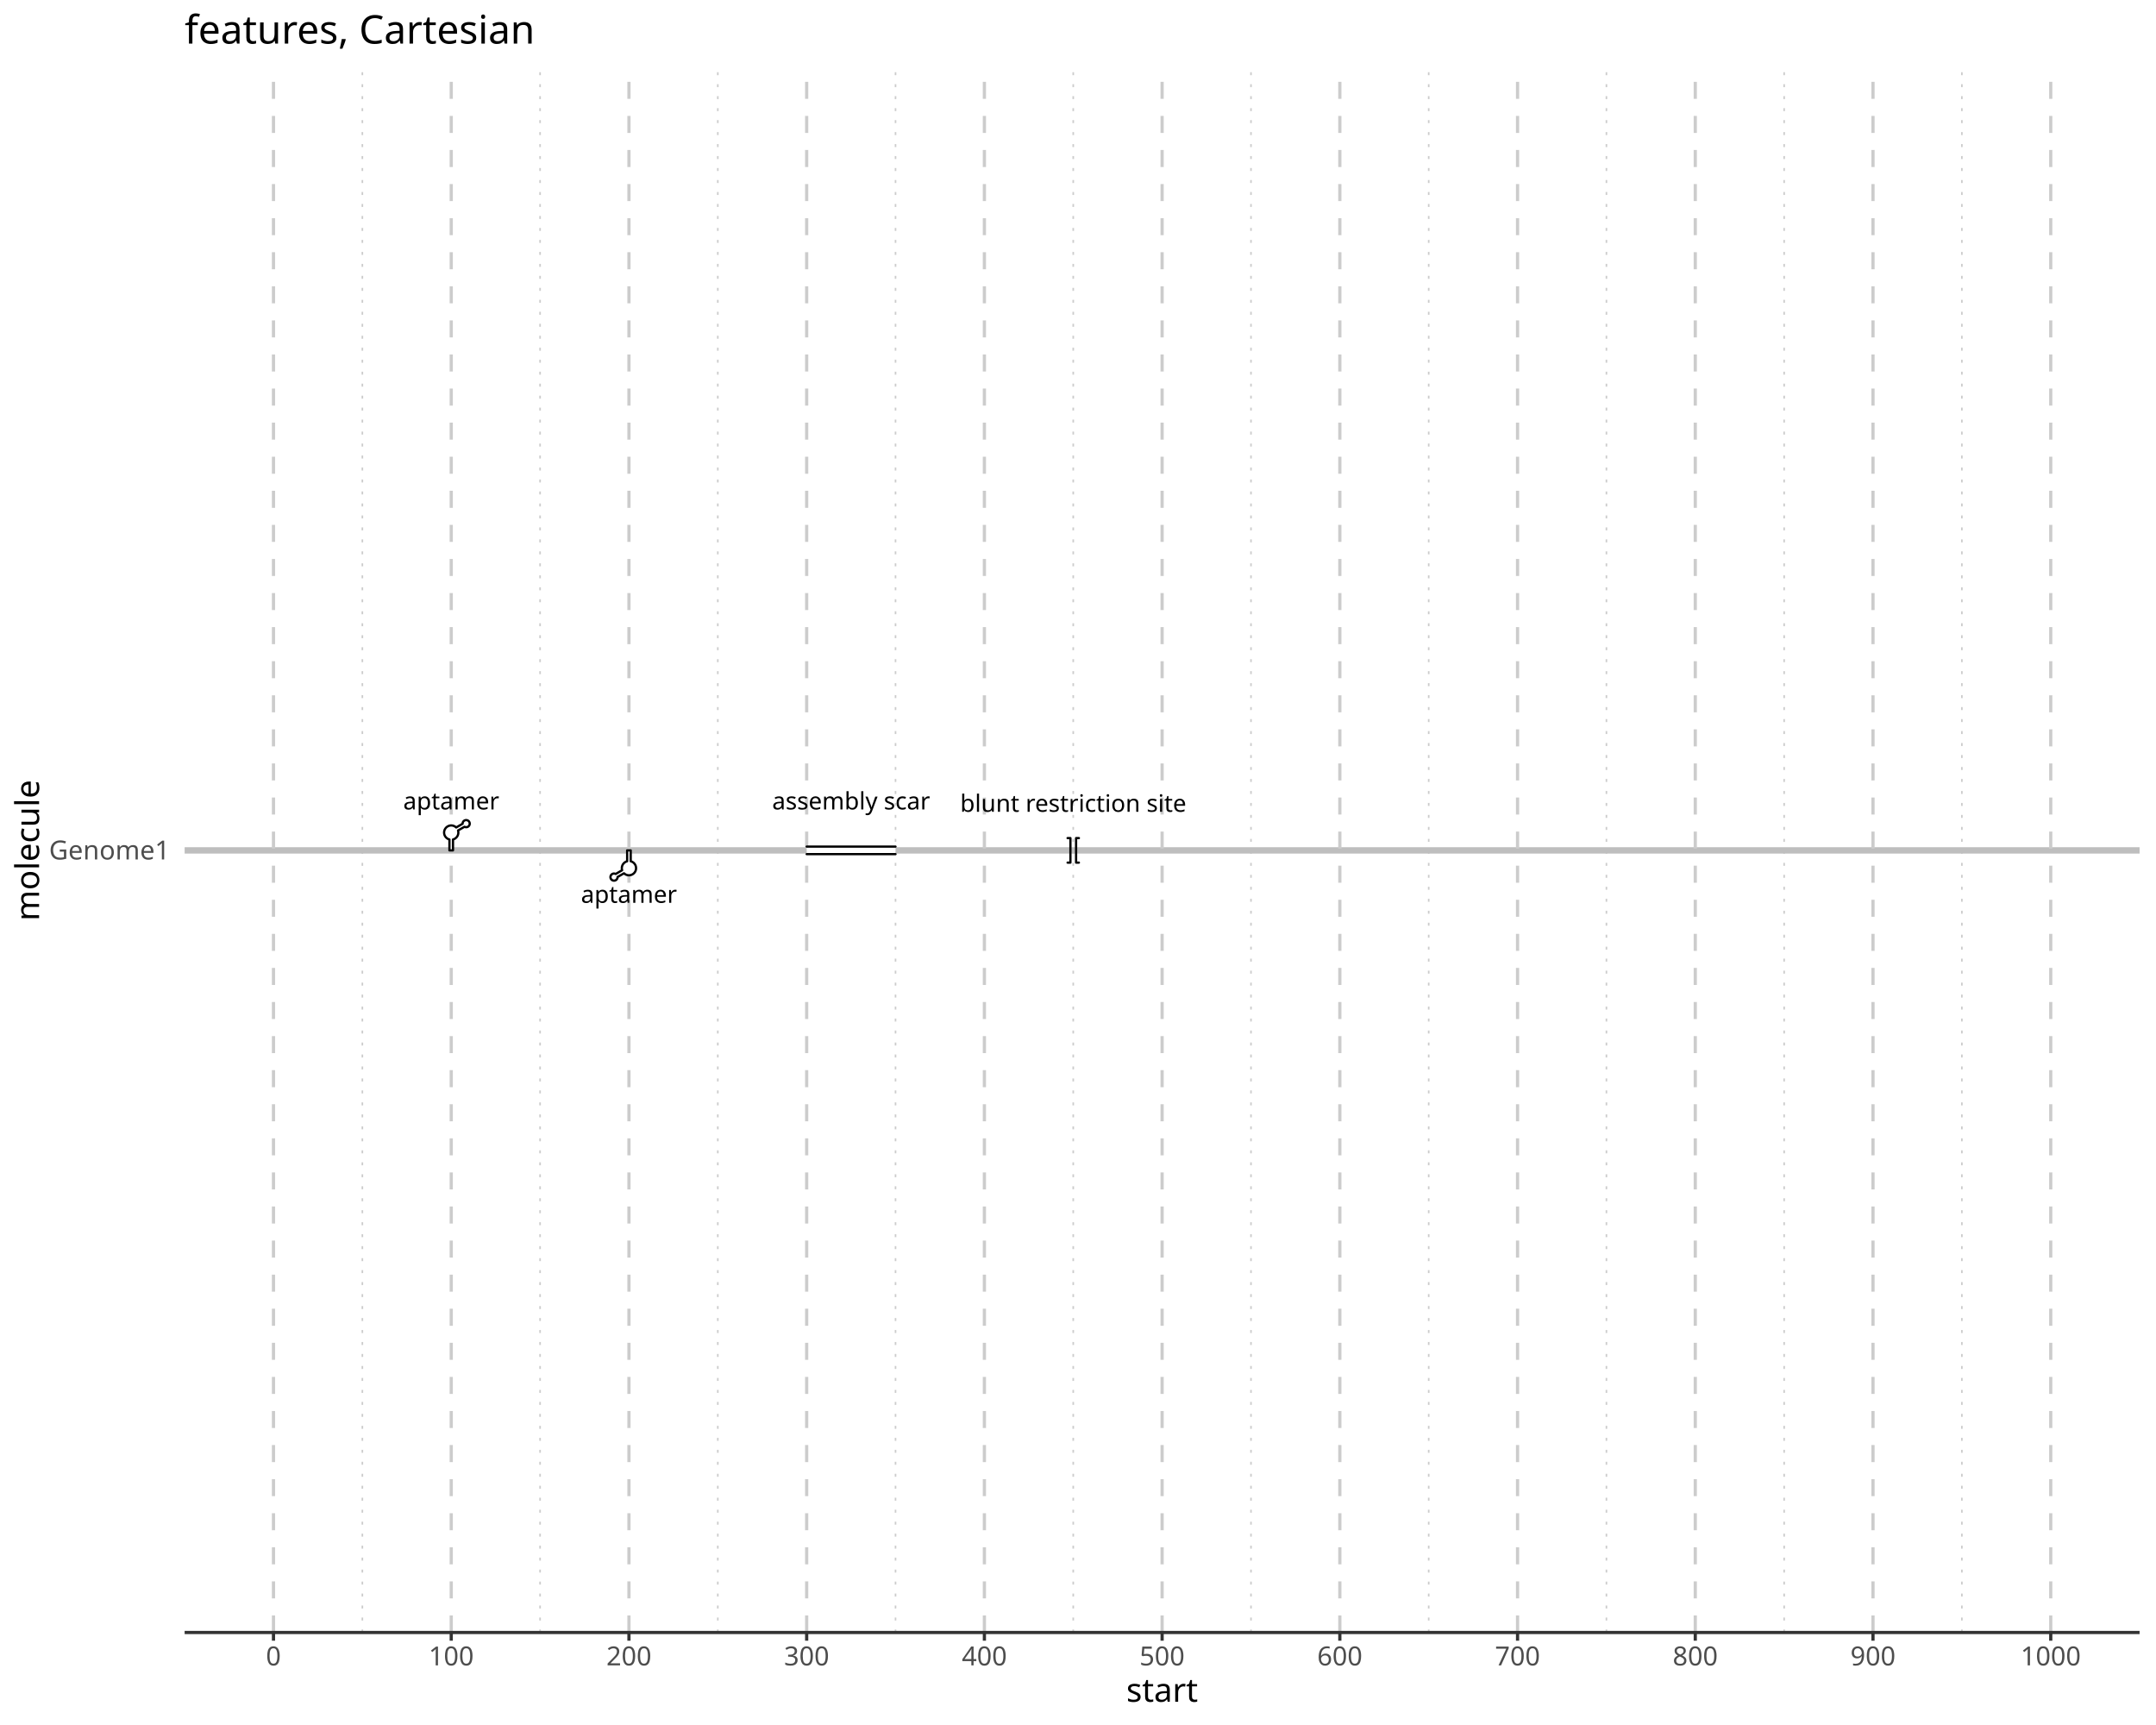
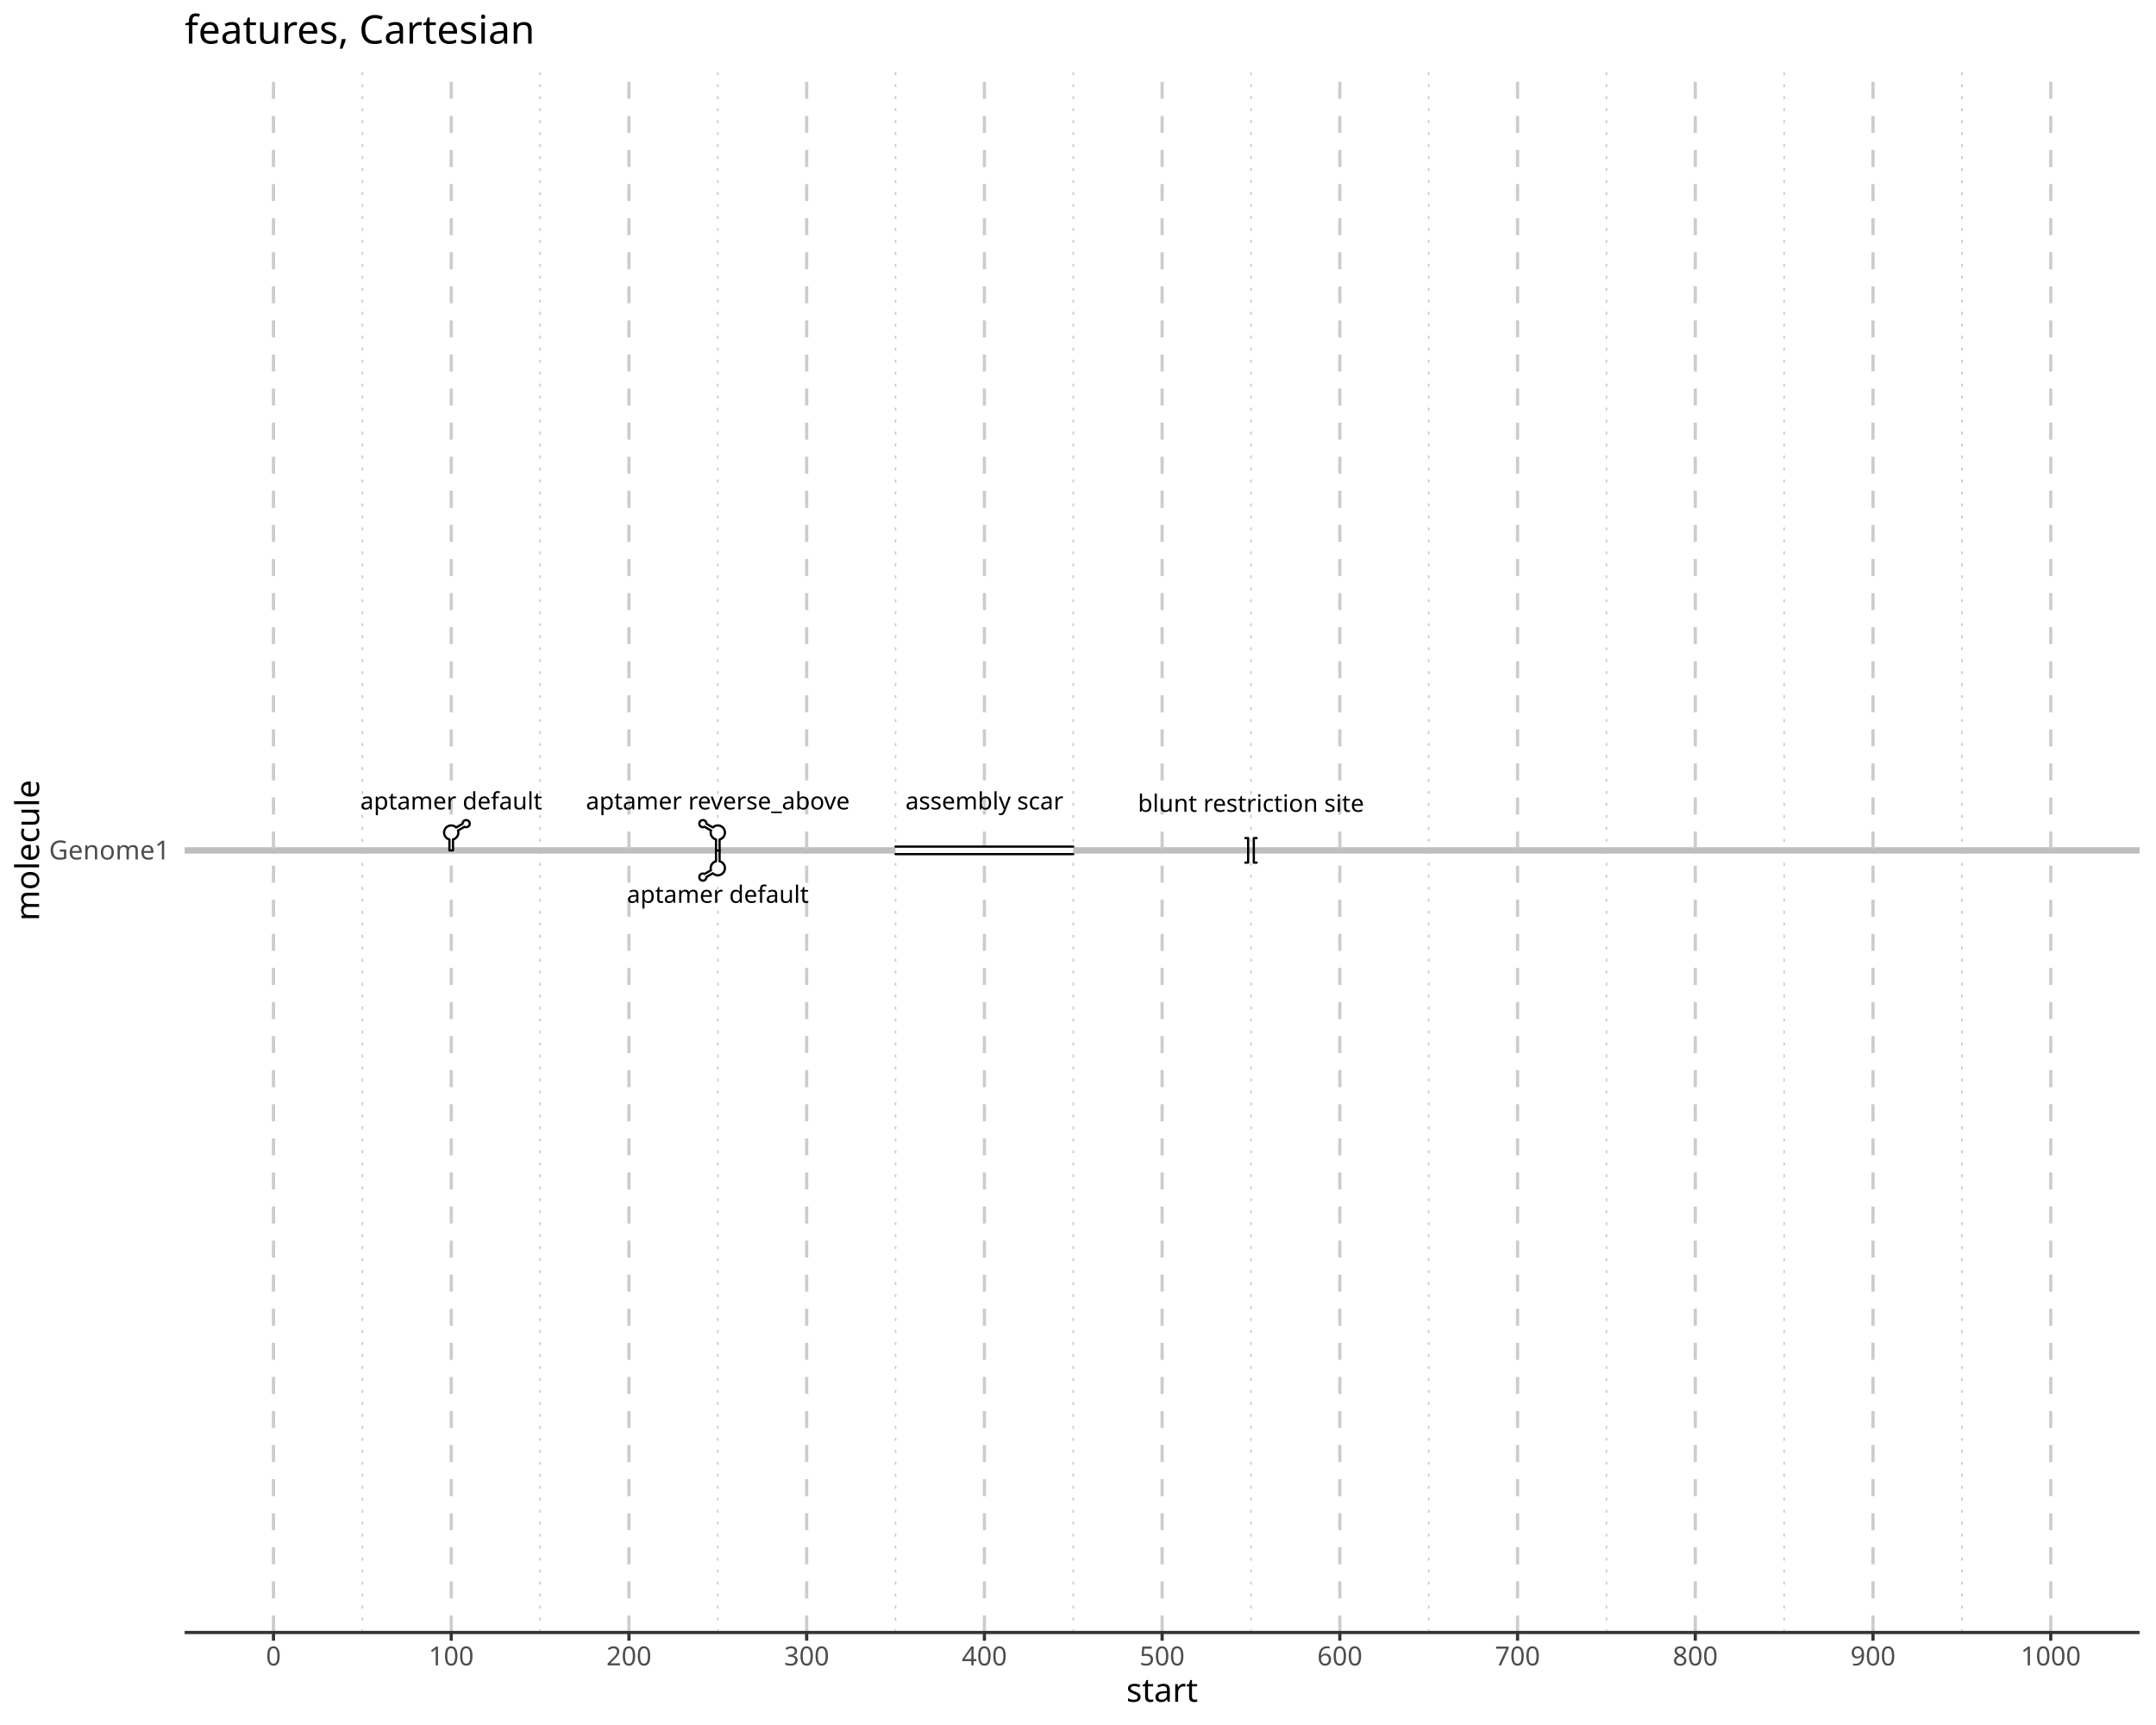
<svg xmlns="http://www.w3.org/2000/svg" class="svglite" data-engine-version="2.0" width="720.00pt" height="576.00pt" viewBox="0 0 720.00 576.00">
  <defs>
    <style type="text/css">
    .svglite line, .svglite polyline, .svglite polygon, .svglite path, .svglite rect, .svglite circle {
      fill: none;
      stroke: #000000;
      stroke-linecap: round;
      stroke-linejoin: round;
      stroke-miterlimit: 10.00;
    }
  </style>
  </defs>
  <rect width="100%" height="100%" style="stroke: none; fill: #FFFFFF;" />
  <defs>
    <clipPath id="cpMC4wMHw3MjAuMDB8MC4wMHw1NzYuMDA=">
      <rect x="0.00" y="0.00" width="720.00" height="576.00" />
    </clipPath>
  </defs>
  <g clip-path="url(#cpMC4wMHw3MjAuMDB8MC4wMHw1NzYuMDA=)">
    <rect x="0.00" y="0.00" width="720.00" height="576.00" style="stroke-width: 1.07; stroke: #FFFFFF; fill: #FFFFFF;" />
  </g>
  <defs>
    <clipPath id="cpNjEuNjZ8NzE0LjUyfDIyLjc4fDU0NS4xMQ==">
      <rect x="61.66" y="22.78" width="652.86" height="522.33" />
    </clipPath>
  </defs>
  <g clip-path="url(#cpNjEuNjZ8NzE0LjUyfDIyLjc4fDU0NS4xMQ==)">
    <polyline points="121.01,545.11 121.01,22.78 " style="stroke-width: 0.53; stroke: #CCCCCC; stroke-dasharray: 1.00,3.00; stroke-linecap: butt;" />
    <polyline points="180.36,545.11 180.36,22.78 " style="stroke-width: 0.53; stroke: #CCCCCC; stroke-dasharray: 1.00,3.00; stroke-linecap: butt;" />
    <polyline points="239.71,545.11 239.71,22.78 " style="stroke-width: 0.53; stroke: #CCCCCC; stroke-dasharray: 1.00,3.00; stroke-linecap: butt;" />
    <polyline points="299.06,545.11 299.06,22.78 " style="stroke-width: 0.53; stroke: #CCCCCC; stroke-dasharray: 1.00,3.00; stroke-linecap: butt;" />
    <polyline points="358.41,545.11 358.41,22.78 " style="stroke-width: 0.53; stroke: #CCCCCC; stroke-dasharray: 1.00,3.00; stroke-linecap: butt;" />
    <polyline points="417.77,545.11 417.77,22.78 " style="stroke-width: 0.53; stroke: #CCCCCC; stroke-dasharray: 1.00,3.00; stroke-linecap: butt;" />
    <polyline points="477.12,545.11 477.12,22.78 " style="stroke-width: 0.53; stroke: #CCCCCC; stroke-dasharray: 1.00,3.00; stroke-linecap: butt;" />
    <polyline points="536.47,545.11 536.47,22.78 " style="stroke-width: 0.53; stroke: #CCCCCC; stroke-dasharray: 1.00,3.00; stroke-linecap: butt;" />
    <polyline points="595.82,545.11 595.82,22.78 " style="stroke-width: 0.53; stroke: #CCCCCC; stroke-dasharray: 1.00,3.00; stroke-linecap: butt;" />
    <polyline points="655.17,545.11 655.17,22.78 " style="stroke-width: 0.53; stroke: #CCCCCC; stroke-dasharray: 1.00,3.00; stroke-linecap: butt;" />
    <polyline points="61.66,283.95 714.52,283.95 " style="stroke-width: 2.13; stroke: #BEBEBE; stroke-linecap: butt;" />
    <polyline points="91.33,545.11 91.33,22.78 " style="stroke-width: 1.07; stroke: #CCCCCC; stroke-dasharray: 5.69,5.69; stroke-linecap: butt;" />
    <polyline points="150.69,545.11 150.69,22.78 " style="stroke-width: 1.07; stroke: #CCCCCC; stroke-dasharray: 5.69,5.69; stroke-linecap: butt;" />
    <polyline points="210.04,545.11 210.04,22.78 " style="stroke-width: 1.07; stroke: #CCCCCC; stroke-dasharray: 5.69,5.69; stroke-linecap: butt;" />
    <polyline points="269.39,545.11 269.39,22.78 " style="stroke-width: 1.07; stroke: #CCCCCC; stroke-dasharray: 5.69,5.69; stroke-linecap: butt;" />
    <polyline points="328.74,545.11 328.74,22.78 " style="stroke-width: 1.07; stroke: #CCCCCC; stroke-dasharray: 5.69,5.69; stroke-linecap: butt;" />
    <polyline points="388.09,545.11 388.09,22.78 " style="stroke-width: 1.07; stroke: #CCCCCC; stroke-dasharray: 5.69,5.69; stroke-linecap: butt;" />
    <polyline points="447.44,545.11 447.44,22.78 " style="stroke-width: 1.07; stroke: #CCCCCC; stroke-dasharray: 5.69,5.69; stroke-linecap: butt;" />
    <polyline points="506.79,545.11 506.79,22.78 " style="stroke-width: 1.07; stroke: #CCCCCC; stroke-dasharray: 5.69,5.69; stroke-linecap: butt;" />
    <polyline points="566.14,545.11 566.14,22.78 " style="stroke-width: 1.07; stroke: #CCCCCC; stroke-dasharray: 5.69,5.69; stroke-linecap: butt;" />
    <polyline points="625.49,545.11 625.49,22.78 " style="stroke-width: 1.07; stroke: #CCCCCC; stroke-dasharray: 5.69,5.69; stroke-linecap: butt;" />
    <polyline points="684.85,545.11 684.85,22.78 " style="stroke-width: 1.07; stroke: #CCCCCC; stroke-dasharray: 5.69,5.69; stroke-linecap: butt;" />
    <polygon points="151.28,283.95 151.28,280.30 151.28,280.30 151.39,280.28 151.49,280.24 151.59,280.20 151.69,280.16 151.78,280.11 151.88,280.06 151.97,280.00 152.06,279.95 152.14,279.88 152.22,279.81 152.30,279.74 152.38,279.67 152.45,279.59 152.52,279.51 152.59,279.43 152.65,279.34 152.71,279.25 152.76,279.16 152.81,279.07 152.86,278.97 152.90,278.87 152.94,278.77 152.97,278.67 153.00,278.56 153.02,278.45 153.04,278.34 153.05,278.23 153.06,278.12 153.06,278.01 153.06,278.01 153.06,277.98 153.06,277.96 153.06,277.93 153.06,277.91 153.06,277.88 153.06,277.86 153.06,277.83 153.05,277.81 153.05,277.78 153.05,277.76 153.05,277.74 153.04,277.71 153.04,277.69 153.04,277.66 153.03,277.64 153.03,277.61 153.03,277.59 153.02,277.57 153.02,277.54 153.01,277.52 153.01,277.50 153.00,277.47 153.00,277.45 152.99,277.43 152.99,277.40 152.98,277.38 152.97,277.36 152.97,277.33 152.96,277.31 155.11,276.07 155.11,276.07 155.13,276.08 155.15,276.08 155.17,276.09 155.19,276.10 155.20,276.11 155.22,276.12 155.24,276.13 155.26,276.13 155.28,276.14 155.30,276.15 155.31,276.15 155.33,276.16 155.35,276.17 155.37,276.17 155.39,276.18 155.41,276.18 155.43,276.19 155.45,276.19 155.47,276.19 155.49,276.20 155.51,276.20 155.53,276.20 155.55,276.21 155.57,276.21 155.59,276.21 155.61,276.21 155.63,276.21 155.65,276.21 155.67,276.21 155.67,276.21 155.74,276.21 155.81,276.21 155.87,276.20 155.94,276.18 156.00,276.17 156.06,276.15 156.12,276.13 156.18,276.10 156.24,276.07 156.29,276.04 156.35,276.01 156.40,275.97 156.45,275.93 156.49,275.89 156.54,275.84 156.58,275.80 156.62,275.75 156.66,275.70 156.69,275.64 156.72,275.59 156.75,275.53 156.78,275.47 156.80,275.41 156.82,275.35 156.83,275.29 156.85,275.22 156.86,275.16 156.86,275.09 156.86,275.02 156.86,275.02 156.86,274.96 156.86,274.89 156.85,274.82 156.83,274.76 156.82,274.70 156.80,274.64 156.78,274.58 156.75,274.52 156.72,274.46 156.69,274.41 156.66,274.35 156.62,274.30 156.58,274.25 156.54,274.21 156.49,274.16 156.45,274.12 156.40,274.08 156.35,274.04 156.29,274.01 156.24,273.98 156.18,273.95 156.12,273.92 156.06,273.90 156.00,273.88 155.94,273.87 155.87,273.85 155.81,273.84 155.74,273.84 155.67,273.84 155.67,273.84 155.61,273.84 155.54,273.84 155.48,273.85 155.41,273.87 155.35,273.88 155.29,273.90 155.23,273.92 155.17,273.95 155.11,273.98 155.06,274.01 155.00,274.04 154.95,274.08 154.90,274.12 154.86,274.16 154.81,274.21 154.77,274.25 154.73,274.30 154.69,274.35 154.66,274.41 154.63,274.46 154.60,274.52 154.57,274.58 154.55,274.64 154.53,274.70 154.52,274.76 154.50,274.82 154.49,274.89 154.49,274.96 154.49,275.02 154.49,275.02 154.49,275.03 154.49,275.03 154.49,275.03 154.49,275.03 154.49,275.03 154.49,275.03 154.49,275.03 154.49,275.03 154.49,275.03 154.49,275.04 154.49,275.04 154.49,275.04 154.49,275.04 154.49,275.04 154.49,275.04 154.49,275.04 154.49,275.04 154.49,275.04 154.49,275.04 154.49,275.05 154.49,275.05 154.49,275.05 154.49,275.05 154.49,275.05 154.49,275.05 154.49,275.05 154.49,275.05 154.49,275.05 154.49,275.06 152.34,276.30 152.34,276.30 152.29,276.26 152.25,276.22 152.20,276.18 152.15,276.14 152.10,276.10 152.05,276.06 152.00,276.03 151.95,275.99 151.90,275.96 151.84,275.93 151.79,275.90 151.73,275.87 151.68,275.85 151.62,275.82 151.56,275.80 151.50,275.77 151.44,275.75 151.38,275.73 151.32,275.72 151.26,275.70 151.20,275.69 151.14,275.67 151.08,275.66 151.01,275.65 150.95,275.64 150.88,275.64 150.82,275.63 150.75,275.63 150.69,275.63 150.69,275.63 150.55,275.63 150.42,275.64 150.29,275.66 150.16,275.69 150.03,275.72 149.91,275.76 149.79,275.80 149.67,275.86 149.56,275.91 149.45,275.98 149.34,276.04 149.24,276.12 149.14,276.20 149.05,276.28 148.96,276.37 148.88,276.46 148.80,276.56 148.72,276.66 148.66,276.77 148.59,276.88 148.53,276.99 148.48,277.11 148.44,277.23 148.40,277.35 148.37,277.48 148.34,277.61 148.32,277.74 148.31,277.87 148.31,278.01 148.31,278.01 148.31,278.12 148.32,278.23 148.33,278.34 148.35,278.45 148.37,278.56 148.40,278.67 148.43,278.77 148.47,278.87 148.51,278.97 148.56,279.07 148.61,279.16 148.66,279.25 148.72,279.34 148.78,279.43 148.85,279.51 148.92,279.59 148.99,279.67 149.07,279.74 149.15,279.82 149.23,279.88 149.31,279.95 149.40,280.00 149.49,280.06 149.59,280.11 149.68,280.16 149.78,280.20 149.88,280.24 149.99,280.28 150.09,280.30 150.09,283.95 " style="stroke-width: 0.75; fill: #FFFFFF;" />
-     <polygon points="209.44,283.95 209.44,287.59 209.44,287.59 209.34,287.62 209.23,287.65 209.13,287.69 209.04,287.74 208.94,287.78 208.85,287.84 208.75,287.89 208.67,287.95 208.58,288.01 208.50,288.08 208.42,288.15 208.34,288.23 208.27,288.30 208.20,288.38 208.13,288.47 208.07,288.55 208.01,288.64 207.96,288.73 207.91,288.83 207.86,288.93 207.82,289.02 207.79,289.13 207.75,289.23 207.72,289.34 207.70,289.44 207.68,289.55 207.67,289.66 207.66,289.78 207.66,289.89 207.66,289.89 207.66,289.91 207.66,289.94 207.66,289.96 207.66,289.99 207.66,290.01 207.66,290.04 207.67,290.06 207.67,290.09 207.67,290.11 207.67,290.14 207.68,290.16 207.68,290.19 207.68,290.21 207.68,290.23 207.69,290.26 207.69,290.28 207.70,290.31 207.70,290.33 207.71,290.35 207.71,290.38 207.72,290.40 207.72,290.42 207.73,290.45 207.73,290.47 207.74,290.49 207.74,290.52 207.75,290.54 207.76,290.56 207.76,290.58 205.61,291.83 205.61,291.83 205.59,291.82 205.57,291.81 205.56,291.80 205.54,291.79 205.52,291.79 205.50,291.78 205.48,291.77 205.46,291.76 205.45,291.76 205.43,291.75 205.41,291.74 205.39,291.74 205.37,291.73 205.35,291.73 205.33,291.72 205.31,291.71 205.29,291.71 205.27,291.71 205.25,291.70 205.23,291.70 205.21,291.70 205.19,291.69 205.17,291.69 205.15,291.69 205.13,291.69 205.11,291.69 205.09,291.68 205.07,291.68 205.05,291.68 205.05,291.68 204.98,291.69 204.91,291.69 204.85,291.70 204.78,291.71 204.72,291.73 204.66,291.75 204.60,291.77 204.54,291.80 204.49,291.82 204.43,291.86 204.38,291.89 204.33,291.93 204.28,291.97 204.23,292.01 204.19,292.05 204.14,292.10 204.10,292.15 204.07,292.20 204.03,292.25 204.00,292.31 203.97,292.37 203.95,292.42 203.92,292.48 203.91,292.55 203.89,292.61 203.88,292.67 203.87,292.74 203.86,292.80 203.86,292.87 203.86,292.87 203.86,292.94 203.87,293.01 203.88,293.07 203.89,293.14 203.91,293.20 203.92,293.26 203.95,293.32 203.97,293.38 204.00,293.43 204.03,293.49 204.07,293.54 204.10,293.59 204.14,293.64 204.19,293.69 204.23,293.73 204.28,293.78 204.33,293.82 204.38,293.85 204.43,293.89 204.49,293.92 204.54,293.95 204.60,293.97 204.66,294.00 204.72,294.01 204.78,294.03 204.85,294.04 204.91,294.05 204.98,294.06 205.05,294.06 205.05,294.06 205.12,294.06 205.18,294.05 205.25,294.04 205.31,294.03 205.37,294.01 205.44,294.00 205.50,293.97 205.55,293.95 205.61,293.92 205.67,293.89 205.72,293.85 205.77,293.82 205.82,293.78 205.87,293.73 205.91,293.69 205.95,293.64 205.99,293.59 206.03,293.54 206.06,293.49 206.10,293.43 206.12,293.38 206.15,293.32 206.17,293.26 206.19,293.20 206.21,293.14 206.22,293.07 206.23,293.01 206.23,292.94 206.24,292.87 206.24,292.87 206.24,292.87 206.24,292.87 206.24,292.87 206.24,292.87 206.24,292.87 206.24,292.87 206.24,292.86 206.24,292.86 206.24,292.86 206.24,292.86 206.24,292.86 206.24,292.86 206.24,292.86 206.24,292.86 206.24,292.86 206.24,292.85 206.23,292.85 206.23,292.85 206.23,292.85 206.23,292.85 206.23,292.85 206.23,292.85 206.23,292.85 206.23,292.85 206.23,292.84 206.23,292.84 206.23,292.84 206.23,292.84 206.23,292.84 208.39,291.60 208.39,291.60 208.43,291.64 208.48,291.68 208.52,291.72 208.57,291.76 208.62,291.80 208.67,291.83 208.72,291.87 208.77,291.90 208.83,291.93 208.88,291.96 208.93,291.99 208.99,292.02 209.05,292.05 209.10,292.07 209.16,292.10 209.22,292.12 209.28,292.14 209.34,292.16 209.40,292.18 209.46,292.20 209.52,292.21 209.58,292.22 209.65,292.23 209.71,292.24 209.78,292.25 209.84,292.26 209.91,292.26 209.97,292.27 210.04,292.27 210.04,292.27 210.17,292.26 210.30,292.25 210.44,292.23 210.56,292.21 210.69,292.18 210.81,292.14 210.93,292.09 211.05,292.04 211.16,291.98 211.27,291.92 211.38,291.85 211.48,291.78 211.58,291.70 211.67,291.61 211.76,291.53 211.85,291.43 211.92,291.33 212.00,291.23 212.07,291.13 212.13,291.02 212.19,290.90 212.24,290.79 212.28,290.67 212.32,290.54 212.36,290.42 212.38,290.29 212.40,290.16 212.41,290.02 212.41,289.89 212.41,289.89 212.41,289.78 212.40,289.66 212.39,289.55 212.37,289.44 212.35,289.34 212.32,289.23 212.29,289.13 212.25,289.02 212.21,288.93 212.16,288.83 212.11,288.73 212.06,288.64 212.00,288.55 211.94,288.47 211.87,288.38 211.80,288.30 211.73,288.23 211.66,288.15 211.58,288.08 211.49,288.01 211.41,287.95 211.32,287.89 211.23,287.84 211.14,287.78 211.04,287.74 210.94,287.69 210.84,287.65 210.74,287.62 210.63,287.59 210.63,283.95 " style="stroke-width: 0.75; fill: #FFFFFF;" />
-     <text x="150.69" y="270.28" text-anchor="middle" style="font-size: 8.00px; font-family: sans;" textLength="29.35px" lengthAdjust="spacingAndGlyphs">aptamer</text>
-     <text x="210.04" y="301.46" text-anchor="middle" style="font-size: 8.00px; font-family: sans;" textLength="29.35px" lengthAdjust="spacingAndGlyphs">aptamer</text>
-     <polygon points="269.39,285.21 299.06,285.21 299.06,282.69 269.39,282.69 " style="stroke-width: 0.75; stroke: none; fill: #FFFFFF;" />
-     <polyline points="269.39,285.21 299.06,285.21 " style="stroke-width: 0.75;" />
-     <polyline points="299.06,282.69 269.39,282.69 " style="stroke-width: 0.75;" />
-     <text x="284.23" y="270.28" text-anchor="middle" style="font-size: 8.00px; font-family: sans;" textLength="51.14px" lengthAdjust="spacingAndGlyphs">assembly scar</text>
-     <polyline points="356.52,288.04 357.47,288.04 357.47,279.85 356.52,279.85 " style="stroke-width: 0.75;" />
-     <polyline points="360.30,288.04 359.36,288.04 359.36,279.85 360.30,279.85 " style="stroke-width: 0.75;" />
-     <text x="358.41" y="271.07" text-anchor="middle" style="font-size: 8.00px; font-family: sans;" textLength="68.92px" lengthAdjust="spacingAndGlyphs">blunt restriction site</text>
+     <polygon points="239.12,283.95 239.12,287.59 239.12,287.59 239.01,287.62 238.91,287.65 238.81,287.69 238.71,287.74 238.61,287.78 238.52,287.84 238.43,287.89 238.34,287.95 238.26,288.01 238.17,288.08 238.09,288.15 238.02,288.23 237.95,288.30 237.88,288.38 237.81,288.47 237.75,288.55 237.69,288.64 237.64,288.73 237.59,288.83 237.54,288.93 237.50,289.02 237.46,289.13 237.43,289.23 237.40,289.34 237.38,289.44 237.36,289.55 237.35,289.66 237.34,289.78 237.34,289.89 237.34,289.89 237.34,289.91 237.34,289.94 237.34,289.96 237.34,289.99 237.34,290.01 237.34,290.04 237.34,290.06 237.34,290.09 237.35,290.11 237.35,290.14 237.35,290.16 237.35,290.19 237.36,290.21 237.36,290.23 237.36,290.26 237.37,290.28 237.37,290.31 237.38,290.33 237.38,290.35 237.39,290.38 237.39,290.40 237.40,290.42 237.40,290.45 237.41,290.47 237.41,290.49 237.42,290.52 237.43,290.54 237.43,290.56 237.44,290.58 235.28,291.83 235.28,291.83 235.27,291.82 235.25,291.81 235.23,291.80 235.21,291.79 235.19,291.79 235.18,291.78 235.16,291.77 235.14,291.76 235.12,291.76 235.10,291.75 235.08,291.74 235.07,291.74 235.05,291.73 235.03,291.73 235.01,291.72 234.99,291.71 234.97,291.71 234.95,291.71 234.93,291.70 234.91,291.70 234.89,291.70 234.87,291.69 234.85,291.69 234.83,291.69 234.81,291.69 234.79,291.69 234.77,291.68 234.74,291.68 234.72,291.68 234.72,291.68 234.66,291.69 234.59,291.69 234.52,291.70 234.46,291.71 234.40,291.73 234.34,291.75 234.28,291.77 234.22,291.80 234.16,291.82 234.11,291.86 234.05,291.89 234.00,291.93 233.95,291.97 233.91,292.01 233.86,292.05 233.82,292.10 233.78,292.15 233.74,292.20 233.71,292.25 233.68,292.31 233.65,292.37 233.62,292.42 233.60,292.48 233.58,292.55 233.56,292.61 233.55,292.67 233.54,292.74 233.54,292.80 233.54,292.87 233.54,292.87 233.54,292.94 233.54,293.01 233.55,293.07 233.56,293.14 233.58,293.20 233.60,293.26 233.62,293.32 233.65,293.38 233.68,293.43 233.71,293.49 233.74,293.54 233.78,293.59 233.82,293.64 233.86,293.69 233.91,293.73 233.95,293.78 234.00,293.82 234.05,293.85 234.11,293.89 234.16,293.92 234.22,293.95 234.28,293.97 234.34,294.00 234.40,294.01 234.46,294.03 234.52,294.04 234.59,294.05 234.66,294.06 234.72,294.06 234.72,294.06 234.79,294.06 234.86,294.05 234.92,294.04 234.99,294.03 235.05,294.01 235.11,294.00 235.17,293.97 235.23,293.95 235.29,293.92 235.34,293.89 235.39,293.85 235.45,293.82 235.50,293.78 235.54,293.73 235.59,293.69 235.63,293.64 235.67,293.59 235.70,293.54 235.74,293.49 235.77,293.43 235.80,293.38 235.83,293.32 235.85,293.26 235.87,293.20 235.88,293.14 235.90,293.07 235.90,293.01 235.91,292.94 235.91,292.87 235.91,292.87 235.91,292.87 235.91,292.87 235.91,292.87 235.91,292.87 235.91,292.87 235.91,292.87 235.91,292.86 235.91,292.86 235.91,292.86 235.91,292.86 235.91,292.86 235.91,292.86 235.91,292.86 235.91,292.86 235.91,292.86 235.91,292.85 235.91,292.85 235.91,292.85 235.91,292.85 235.91,292.85 235.91,292.85 235.91,292.85 235.91,292.85 235.91,292.85 235.91,292.84 235.91,292.84 235.91,292.84 235.91,292.84 235.91,292.84 238.06,291.60 238.06,291.60 238.11,291.64 238.15,291.68 238.20,291.72 238.25,291.76 238.30,291.80 238.35,291.83 238.40,291.87 238.45,291.90 238.50,291.93 238.56,291.96 238.61,291.99 238.67,292.02 238.72,292.05 238.78,292.07 238.84,292.10 238.89,292.12 238.95,292.14 239.01,292.16 239.07,292.18 239.14,292.20 239.20,292.21 239.26,292.22 239.32,292.23 239.39,292.24 239.45,292.25 239.52,292.26 239.58,292.26 239.65,292.27 239.71,292.27 239.71,292.27 239.85,292.26 239.98,292.25 240.11,292.23 240.24,292.21 240.37,292.18 240.49,292.14 240.61,292.09 240.72,292.04 240.84,291.98 240.95,291.92 241.05,291.85 241.16,291.78 241.25,291.70 241.35,291.61 241.44,291.53 241.52,291.43 241.60,291.33 241.67,291.23 241.74,291.13 241.81,291.02 241.86,290.90 241.91,290.79 241.96,290.67 242.00,290.54 242.03,290.42 242.06,290.29 242.07,290.16 242.09,290.02 242.09,289.89 242.09,289.89 242.09,289.78 242.08,289.66 242.07,289.55 242.05,289.44 242.02,289.34 242.00,289.23 241.96,289.13 241.93,289.02 241.89,288.93 241.84,288.83 241.79,288.73 241.73,288.64 241.68,288.55 241.61,288.47 241.55,288.38 241.48,288.30 241.41,288.23 241.33,288.15 241.25,288.08 241.17,288.01 241.08,287.95 241.00,287.89 240.90,287.84 240.81,287.78 240.71,287.74 240.62,287.69 240.51,287.65 240.41,287.62 240.31,287.59 240.31,283.95 " style="stroke-width: 0.75; fill: #FFFFFF;" />
+     <text x="150.69" y="270.28" text-anchor="middle" style="font-size: 8.00px; font-family: sans;" textLength="55.59px" lengthAdjust="spacingAndGlyphs">aptamer default</text>
+     <text x="239.71" y="301.46" text-anchor="middle" style="font-size: 8.00px; font-family: sans;" textLength="55.59px" lengthAdjust="spacingAndGlyphs">aptamer default</text>
+     <polygon points="239.12,283.95 239.12,280.30 239.12,280.30 239.01,280.28 238.91,280.24 238.81,280.20 238.71,280.16 238.61,280.11 238.52,280.06 238.43,280.00 238.34,279.95 238.26,279.88 238.17,279.81 238.09,279.74 238.02,279.67 237.95,279.59 237.88,279.51 237.81,279.43 237.75,279.34 237.69,279.25 237.64,279.16 237.59,279.07 237.54,278.97 237.50,278.87 237.46,278.77 237.43,278.67 237.40,278.56 237.38,278.45 237.36,278.34 237.35,278.23 237.34,278.12 237.34,278.01 237.34,278.01 237.34,277.98 237.34,277.96 237.34,277.93 237.34,277.91 237.34,277.88 237.34,277.86 237.34,277.83 237.34,277.81 237.35,277.78 237.35,277.76 237.35,277.74 237.35,277.71 237.36,277.69 237.36,277.66 237.36,277.64 237.37,277.61 237.37,277.59 237.38,277.57 237.38,277.54 237.39,277.52 237.39,277.50 237.40,277.47 237.40,277.45 237.41,277.43 237.41,277.40 237.42,277.38 237.43,277.36 237.43,277.33 237.44,277.31 235.28,276.07 235.28,276.07 235.27,276.08 235.25,276.08 235.23,276.09 235.21,276.10 235.19,276.11 235.18,276.12 235.16,276.13 235.14,276.13 235.12,276.14 235.10,276.15 235.08,276.15 235.07,276.16 235.05,276.17 235.03,276.17 235.01,276.18 234.99,276.18 234.97,276.19 234.95,276.19 234.93,276.19 234.91,276.20 234.89,276.20 234.87,276.20 234.85,276.21 234.83,276.21 234.81,276.21 234.79,276.21 234.77,276.21 234.74,276.21 234.72,276.21 234.72,276.21 234.66,276.21 234.59,276.21 234.52,276.20 234.46,276.18 234.40,276.17 234.34,276.15 234.28,276.13 234.22,276.10 234.16,276.07 234.11,276.04 234.05,276.01 234.00,275.97 233.95,275.93 233.91,275.89 233.86,275.84 233.82,275.80 233.78,275.75 233.74,275.70 233.71,275.64 233.68,275.59 233.65,275.53 233.62,275.47 233.60,275.41 233.58,275.35 233.56,275.29 233.55,275.22 233.54,275.16 233.54,275.09 233.54,275.02 233.54,275.02 233.54,274.96 233.54,274.89 233.55,274.82 233.56,274.76 233.58,274.70 233.60,274.64 233.62,274.58 233.65,274.52 233.68,274.46 233.71,274.41 233.74,274.35 233.78,274.30 233.82,274.25 233.86,274.21 233.91,274.16 233.95,274.12 234.00,274.08 234.05,274.04 234.11,274.01 234.16,273.98 234.22,273.95 234.28,273.92 234.34,273.90 234.40,273.88 234.46,273.87 234.52,273.85 234.59,273.84 234.66,273.84 234.72,273.84 234.72,273.84 234.79,273.84 234.86,273.84 234.92,273.85 234.99,273.87 235.05,273.88 235.11,273.90 235.17,273.92 235.23,273.95 235.29,273.98 235.34,274.01 235.39,274.04 235.45,274.08 235.50,274.12 235.54,274.16 235.59,274.21 235.63,274.25 235.67,274.30 235.70,274.35 235.74,274.41 235.77,274.46 235.80,274.52 235.83,274.58 235.85,274.64 235.87,274.70 235.88,274.76 235.90,274.82 235.90,274.89 235.91,274.96 235.91,275.02 235.91,275.02 235.91,275.03 235.91,275.03 235.91,275.03 235.91,275.03 235.91,275.03 235.91,275.03 235.91,275.03 235.91,275.03 235.91,275.03 235.91,275.04 235.91,275.04 235.91,275.04 235.91,275.04 235.91,275.04 235.91,275.04 235.91,275.04 235.91,275.04 235.91,275.04 235.91,275.04 235.91,275.05 235.91,275.05 235.91,275.05 235.91,275.05 235.91,275.05 235.91,275.05 235.91,275.05 235.91,275.05 235.91,275.05 235.91,275.06 238.06,276.30 238.06,276.30 238.11,276.26 238.15,276.22 238.20,276.18 238.25,276.14 238.30,276.10 238.35,276.06 238.40,276.03 238.45,275.99 238.50,275.96 238.56,275.93 238.61,275.90 238.67,275.87 238.72,275.85 238.78,275.82 238.84,275.80 238.89,275.77 238.95,275.75 239.01,275.73 239.07,275.72 239.14,275.70 239.20,275.69 239.26,275.67 239.32,275.66 239.39,275.65 239.45,275.64 239.52,275.64 239.58,275.63 239.65,275.63 239.71,275.63 239.71,275.63 239.85,275.63 239.98,275.64 240.11,275.66 240.24,275.69 240.37,275.72 240.49,275.76 240.61,275.80 240.72,275.86 240.84,275.91 240.95,275.98 241.05,276.04 241.16,276.12 241.25,276.20 241.35,276.28 241.44,276.37 241.52,276.46 241.60,276.56 241.67,276.66 241.74,276.77 241.81,276.88 241.86,276.99 241.91,277.11 241.96,277.23 242.00,277.35 242.03,277.48 242.06,277.61 242.07,277.74 242.09,277.87 242.09,278.01 242.09,278.01 242.09,278.12 242.08,278.23 242.07,278.34 242.05,278.45 242.02,278.56 242.00,278.67 241.96,278.77 241.93,278.87 241.89,278.97 241.84,279.07 241.79,279.16 241.73,279.25 241.68,279.34 241.61,279.43 241.55,279.51 241.48,279.59 241.41,279.67 241.33,279.74 241.25,279.82 241.17,279.88 241.08,279.95 241.00,280.00 240.90,280.06 240.81,280.11 240.71,280.16 240.62,280.20 240.51,280.24 240.41,280.28 240.31,280.30 240.31,283.95 " style="stroke-width: 0.75; fill: #FFFFFF;" />
+     <text x="239.71" y="270.28" text-anchor="middle" style="font-size: 8.00px; font-family: sans;" textLength="84.51px" lengthAdjust="spacingAndGlyphs">aptamer reverse_above</text>
+     <polygon points="299.06,285.21 358.41,285.21 358.41,282.69 299.06,282.69 " style="stroke-width: 0.75; stroke: none; fill: #FFFFFF;" />
+     <polyline points="299.06,285.21 358.41,285.21 " style="stroke-width: 0.75;" />
+     <polyline points="358.41,282.69 299.06,282.69 " style="stroke-width: 0.75;" />
+     <text x="328.74" y="270.28" text-anchor="middle" style="font-size: 8.00px; font-family: sans;" textLength="51.14px" lengthAdjust="spacingAndGlyphs">assembly scar</text>
+     <polyline points="415.88,288.04 416.82,288.04 416.82,279.85 415.88,279.85 " style="stroke-width: 0.75;" />
+     <polyline points="419.66,288.04 418.71,288.04 418.71,279.85 419.66,279.85 " style="stroke-width: 0.75;" />
+     <text x="417.77" y="271.07" text-anchor="middle" style="font-size: 8.00px; font-family: sans;" textLength="68.92px" lengthAdjust="spacingAndGlyphs">blunt restriction site</text>
  </g>
  <g clip-path="url(#cpMC4wMHw3MjAuMDB8MC4wMHw1NzYuMDA=)">
</g>
  <defs>
    <clipPath id="cpNjEuNjZ8NzE0LjUyfDIyLjc4fDIyLjc4">
      <rect x="61.66" y="22.78" width="652.86" height="0.00" />
    </clipPath>
  </defs>
  <g clip-path="url(#cpNjEuNjZ8NzE0LjUyfDIyLjc4fDIyLjc4)">
</g>
  <g clip-path="url(#cpMC4wMHw3MjAuMDB8MC4wMHw1NzYuMDA=)">
    <polyline points="61.66,545.11 714.52,545.11 " style="stroke-width: 1.07; stroke: #333333; stroke-linecap: butt;" />
    <polyline points="91.33,547.85 91.33,545.11 " style="stroke-width: 1.07; stroke: #333333; stroke-linecap: butt;" />
    <polyline points="150.69,547.85 150.69,545.11 " style="stroke-width: 1.07; stroke: #333333; stroke-linecap: butt;" />
    <polyline points="210.04,547.85 210.04,545.11 " style="stroke-width: 1.07; stroke: #333333; stroke-linecap: butt;" />
    <polyline points="269.39,547.85 269.39,545.11 " style="stroke-width: 1.07; stroke: #333333; stroke-linecap: butt;" />
    <polyline points="328.74,547.85 328.74,545.11 " style="stroke-width: 1.07; stroke: #333333; stroke-linecap: butt;" />
    <polyline points="388.09,547.85 388.09,545.11 " style="stroke-width: 1.07; stroke: #333333; stroke-linecap: butt;" />
    <polyline points="447.44,547.85 447.44,545.11 " style="stroke-width: 1.07; stroke: #333333; stroke-linecap: butt;" />
    <polyline points="506.79,547.85 506.79,545.11 " style="stroke-width: 1.07; stroke: #333333; stroke-linecap: butt;" />
    <polyline points="566.14,547.85 566.14,545.11 " style="stroke-width: 1.07; stroke: #333333; stroke-linecap: butt;" />
    <polyline points="625.49,547.85 625.49,545.11 " style="stroke-width: 1.07; stroke: #333333; stroke-linecap: butt;" />
    <polyline points="684.85,547.85 684.85,545.11 " style="stroke-width: 1.07; stroke: #333333; stroke-linecap: butt;" />
    <text x="91.33" y="556.10" text-anchor="middle" style="font-size: 8.80px; fill: #4D4D4D; font-family: sans;" textLength="4.89px" lengthAdjust="spacingAndGlyphs">0</text>
    <text x="150.69" y="556.10" text-anchor="middle" style="font-size: 8.80px; fill: #4D4D4D; font-family: sans;" textLength="14.68px" lengthAdjust="spacingAndGlyphs">100</text>
    <text x="210.04" y="556.10" text-anchor="middle" style="font-size: 8.80px; fill: #4D4D4D; font-family: sans;" textLength="14.68px" lengthAdjust="spacingAndGlyphs">200</text>
    <text x="269.39" y="556.10" text-anchor="middle" style="font-size: 8.80px; fill: #4D4D4D; font-family: sans;" textLength="14.68px" lengthAdjust="spacingAndGlyphs">300</text>
    <text x="328.74" y="556.10" text-anchor="middle" style="font-size: 8.80px; fill: #4D4D4D; font-family: sans;" textLength="14.68px" lengthAdjust="spacingAndGlyphs">400</text>
    <text x="388.09" y="556.10" text-anchor="middle" style="font-size: 8.80px; fill: #4D4D4D; font-family: sans;" textLength="14.68px" lengthAdjust="spacingAndGlyphs">500</text>
    <text x="447.44" y="556.10" text-anchor="middle" style="font-size: 8.80px; fill: #4D4D4D; font-family: sans;" textLength="14.68px" lengthAdjust="spacingAndGlyphs">600</text>
    <text x="506.79" y="556.10" text-anchor="middle" style="font-size: 8.80px; fill: #4D4D4D; font-family: sans;" textLength="14.68px" lengthAdjust="spacingAndGlyphs">700</text>
    <text x="566.14" y="556.10" text-anchor="middle" style="font-size: 8.80px; fill: #4D4D4D; font-family: sans;" textLength="14.68px" lengthAdjust="spacingAndGlyphs">800</text>
    <text x="625.49" y="556.10" text-anchor="middle" style="font-size: 8.80px; fill: #4D4D4D; font-family: sans;" textLength="14.68px" lengthAdjust="spacingAndGlyphs">900</text>
    <text x="684.85" y="556.10" text-anchor="middle" style="font-size: 8.80px; fill: #4D4D4D; font-family: sans;" textLength="19.58px" lengthAdjust="spacingAndGlyphs">1000</text>
    <text x="56.73" y="286.98" text-anchor="end" style="font-size: 8.80px; fill: #4D4D4D; font-family: sans;" textLength="38.65px" lengthAdjust="spacingAndGlyphs">Genome1</text>
    <text x="388.09" y="568.24" text-anchor="middle" style="font-size: 11.00px; font-family: sans;" textLength="21.40px" lengthAdjust="spacingAndGlyphs">start</text>
    <text transform="translate(13.05,283.95) rotate(-90)" text-anchor="middle" style="font-size: 11.00px; font-family: sans;" textLength="44.03px" lengthAdjust="spacingAndGlyphs">molecule</text>
    <text x="61.66" y="14.56" style="font-size: 13.20px; font-family: sans;" textLength="111.54px" lengthAdjust="spacingAndGlyphs">features, Cartesian</text>
  </g>
</svg>
